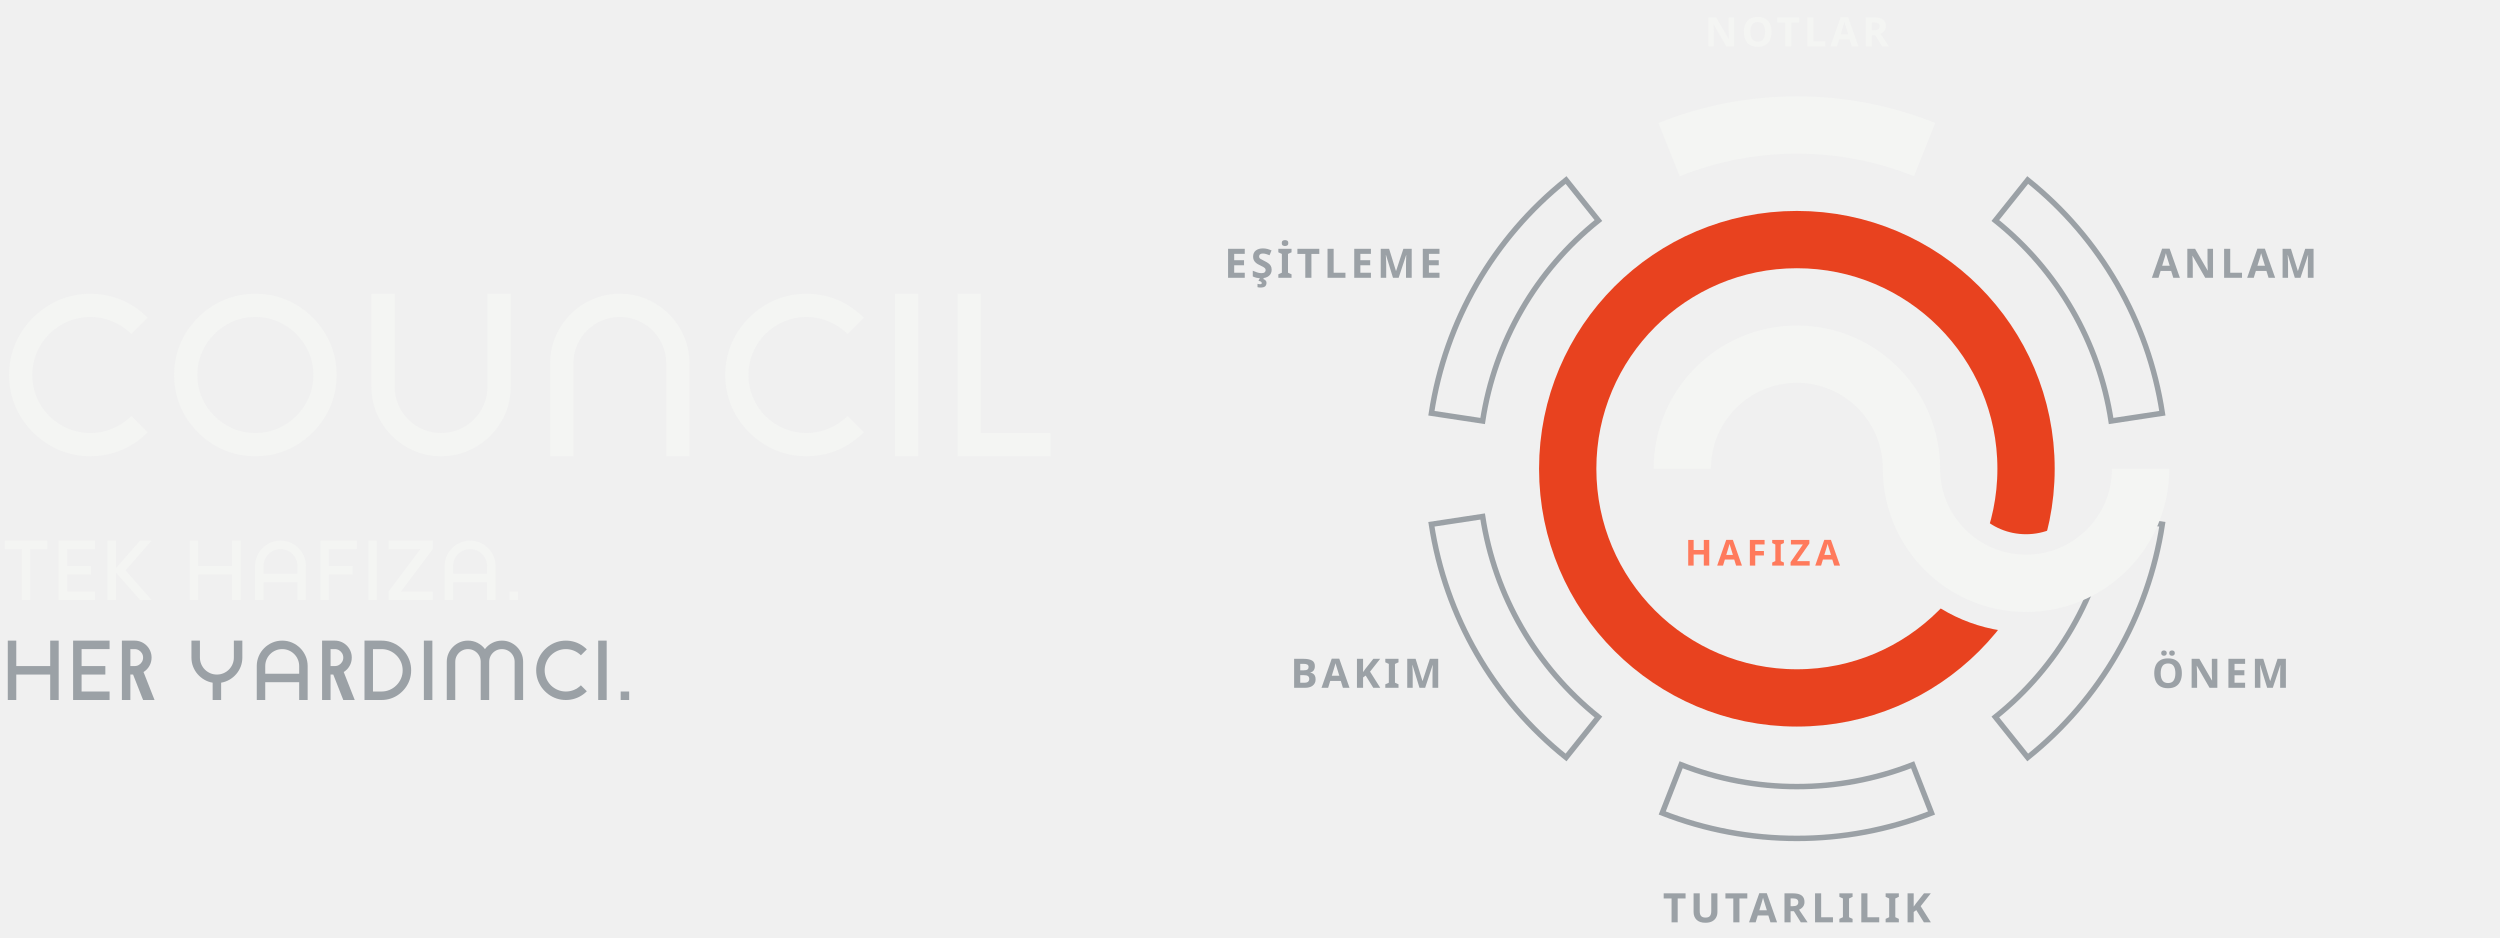
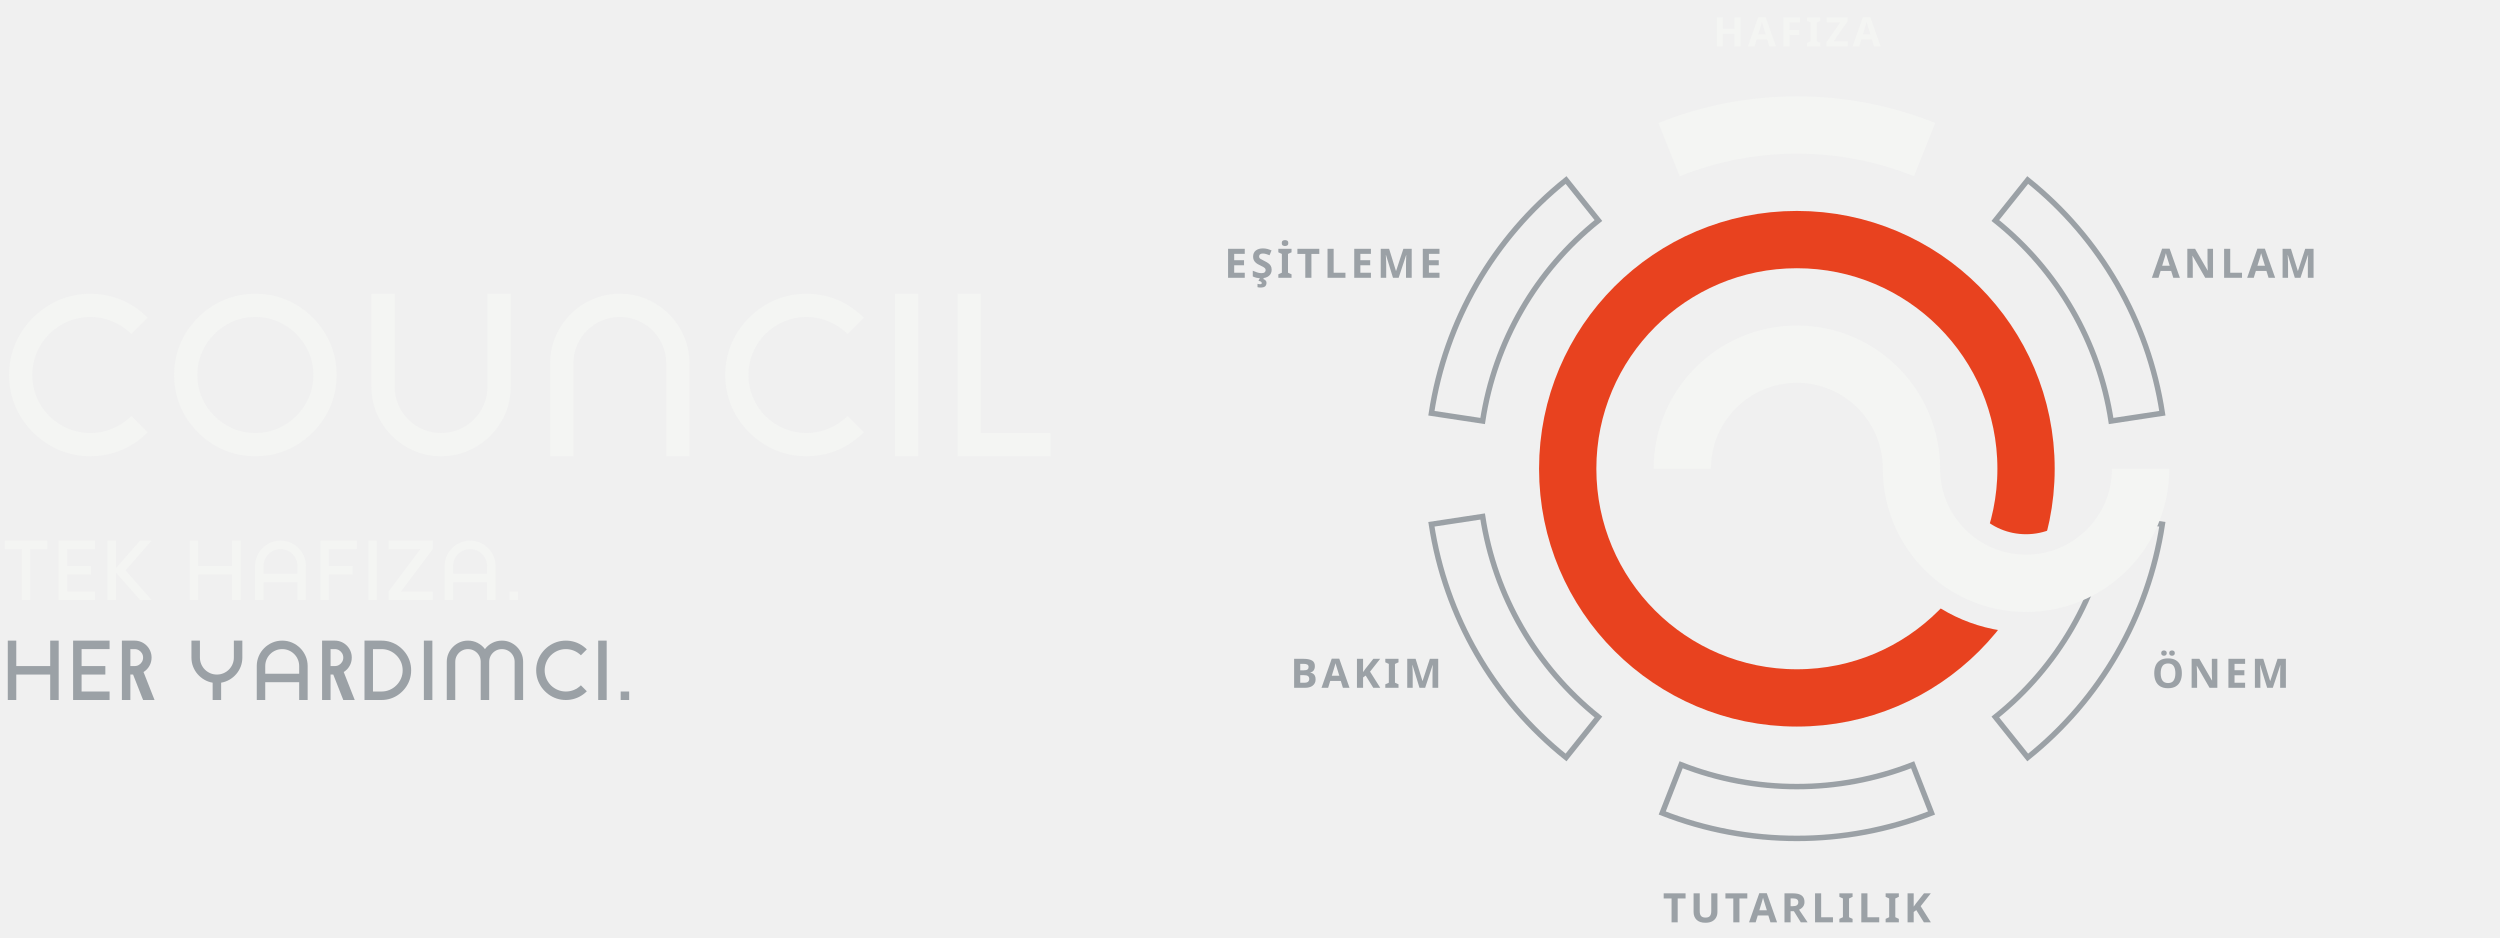
- <svg xmlns="http://www.w3.org/2000/svg" viewBox="0 0 1600 600" role="img" aria-label="COUNCIL: tek hafıza, her yardımcı. Hafızanın çevresinde altı sistem: notlar, anlam, önem, tutarlılık, bakım, eşitleme. Bugün ilki tamam.">
+ <svg xmlns="http://www.w3.org/2000/svg" viewBox="0 0 1600 600" role="img" aria-label="COUNCIL: tek hafıza, her yardımcı. Halkada altı temel özellik: hafıza, anlam, önem, tutarlılık, bakım, eşitleme. Bugün ilki, hafıza, tamam.">
  <g fill="#F4F5F3" transform="translate(0.0 292.0) scale(0.14857 -0.14857)">
    <path transform="translate(0 0)" d="M636 103Q595 62 545.5 37.0Q496 12 442.5 4.0Q389 -4 335.5 4.0Q282 12 232.5 37.0Q183 62 142 103Q101 144 76.0 193.5Q51 243 43.0 296.5Q35 350 43.0 403.5Q51 457 76.0 506.5Q101 556 142 597Q183 638 232.5 663.0Q282 688 335.5 696.0Q389 704 442.5 696.0Q496 688 545.5 663.0Q595 638 636 597L566 527Q529 563 483.5 581.5Q438 600 389.0 600.0Q340 600 294.5 581.5Q249 563 212 527Q176 490 157.5 444.5Q139 399 139.0 350.0Q139 301 157.5 255.5Q176 210 212 173Q249 137 294.5 118.5Q340 100 389.0 100.0Q438 100 483.5 118.5Q529 137 566 173Z" />
    <path transform="translate(715 0)" d="M735 350Q735 292 717.5 239.5Q700 187 667.5 143.5Q635 100 591.5 67.5Q548 35 495.5 17.5Q443 0 385 0Q327 0 274.5 17.5Q222 35 178.5 67.5Q135 100 102.5 143.5Q70 187 52.5 239.5Q35 292 35 350Q35 408 52.5 460.5Q70 513 102.5 556.5Q135 600 178.5 632.5Q222 665 274.5 682.5Q327 700 385 700Q443 700 495.5 682.5Q548 665 591.5 632.5Q635 600 667.5 556.5Q700 513 717.5 460.5Q735 408 735 350ZM635 350Q635 402 615.5 447.0Q596 492 561.5 526.5Q527 561 482.0 580.5Q437 600 385 600Q333 600 288.0 580.5Q243 561 208.5 526.5Q174 492 154.5 447.0Q135 402 135 350Q135 298 154.5 253.0Q174 208 208.5 173.5Q243 139 288.0 119.5Q333 100 385 100Q437 100 482.0 119.5Q527 139 561.5 173.5Q596 208 615.5 253.0Q635 298 635 350Z" />
    <path transform="translate(1545 0)" d="M55 300V700H155V300Q155 259 170.5 222.5Q186 186 213.5 158.5Q241 131 277.5 115.5Q314 100 355 100Q396 100 432.5 115.5Q469 131 496.5 158.5Q524 186 539.5 222.5Q555 259 555 300V700H655V300Q655 238 631.5 183.5Q608 129 567.0 88.0Q526 47 471.5 23.5Q417 0 355 0Q293 0 238.5 23.5Q184 47 143.0 88.0Q102 129 78.5 183.5Q55 238 55 300Z" />
    <path transform="translate(2315 0)" d="M55 0V400Q55 462 78.5 516.5Q102 571 143.0 612.0Q184 653 238.5 676.5Q293 700 355 700Q417 700 471.5 676.5Q526 653 567.0 612.0Q608 571 631.5 516.5Q655 462 655 400V0H555V400Q555 441 539.5 477.5Q524 514 496.5 541.5Q469 569 432.5 584.5Q396 600 355 600Q314 600 277.5 584.5Q241 569 213.5 541.5Q186 514 170.5 477.5Q155 441 155 400V0Z" />
    <path transform="translate(3085 0)" d="M636 103Q595 62 545.5 37.0Q496 12 442.5 4.0Q389 -4 335.5 4.0Q282 12 232.5 37.0Q183 62 142 103Q101 144 76.0 193.5Q51 243 43.0 296.5Q35 350 43.0 403.5Q51 457 76.0 506.5Q101 556 142 597Q183 638 232.5 663.0Q282 688 335.5 696.0Q389 704 442.5 696.0Q496 688 545.5 663.0Q595 638 636 597L566 527Q529 563 483.5 581.5Q438 600 389.0 600.0Q340 600 294.5 581.5Q249 563 212 527Q176 490 157.5 444.5Q139 399 139.0 350.0Q139 301 157.5 255.5Q176 210 212 173Q249 137 294.5 118.5Q340 100 389.0 100.0Q438 100 483.5 118.5Q529 137 566 173Z" />
    <path transform="translate(3800 0)" d="M55 0V700H155V0Z" />
    <path transform="translate(4070 0)" d="M55 0V700H155V100H455V0Z" />
  </g>
  <g fill="#F4F5F3" transform="translate(2.0 384.0) scale(0.05429 -0.05429)">
    <path transform="translate(0 0)" d="M20 600V700H520V600H320V0H220V600Z" />
    <path transform="translate(600 0)" d="M55 0V700H485V600H155V400H435V300H155V100H485V0Z" />
    <path transform="translate(1175 0)" d="M55 0V700H155V376L440 700H575L268 350L575 0H440L155 324V0Z" />
    <path transform="translate(2145 0)" d="M55 0V700H155V400H555V700H655V0H555V300H155V0Z" />
    <path transform="translate(2915 0)" d="M55 0V400Q55 462 78.5 516.5Q102 571 143.0 612.0Q184 653 238.5 676.5Q293 700 355 700Q417 700 471.5 676.5Q526 653 567.0 612.0Q608 571 631.5 516.5Q655 462 655 400V0H555V210H155V0ZM155 310H555V400Q555 441 539.5 477.5Q524 514 496.5 541.5Q469 569 432.5 584.5Q396 600 355 600Q314 600 277.5 584.5Q241 569 213.5 541.5Q186 514 170.5 477.5Q155 441 155 400Z" />
    <path transform="translate(3685 0)" d="M55 0V700H485V600H155V400H435V300H155V0Z" />
    <path transform="translate(4250 0)" d="M55 0V700H155V0Z" />
    <path transform="translate(4520 0)" d="M25 600V700H545V600L170 100H545V0H25V100L400 600Z" />
    <path transform="translate(5150 0)" d="M55 0V400Q55 462 78.5 516.5Q102 571 143.0 612.0Q184 653 238.5 676.5Q293 700 355 700Q417 700 471.5 676.5Q526 653 567.0 612.0Q608 571 631.5 516.5Q655 462 655 400V0H555V210H155V0ZM155 310H555V400Q555 441 539.5 477.5Q524 514 496.5 541.5Q469 569 432.5 584.5Q396 600 355 600Q314 600 277.5 584.5Q241 569 213.5 541.5Q186 514 170.5 477.5Q155 441 155 400Z" />
    <path transform="translate(5920 0)" d="M50 0V100H150V0Z" />
  </g>
  <g fill="#9BA1A6" transform="translate(2.0 448.0) scale(0.05429 -0.05429)">
    <path transform="translate(0 0)" d="M55 0V700H155V400H555V700H655V0H555V300H155V0Z" />
    <path transform="translate(770 0)" d="M55 0V700H485V600H155V400H435V300H155V100H485V0Z" />
    <path transform="translate(1345 0)" d="M55 0V700H205Q246 700 282.5 684.5Q319 669 346.5 641.5Q374 614 389.5 577.5Q405 541 405 500Q405 446 379.0 401.0Q353 356 310 330L440 0H305L187 300H155V0ZM155 400H205Q233 400 255.5 413.5Q278 427 291.5 449.5Q305 472 305 500Q305 528 291.5 550.5Q278 573 255.5 586.5Q233 600 205 600H155Z" />
    <path transform="translate(2165 0)" d="M55 500V700H155V500Q155 459 170.5 422.5Q186 386 213.5 358.5Q241 331 277.5 315.5Q314 300 355 300Q396 300 432.5 315.5Q469 331 496.5 358.5Q524 386 539.5 422.5Q555 459 555 500V700H655V500Q655 444 636.0 394.5Q617 345 583.0 305.5Q549 266 503.5 239.5Q458 213 405 204V0H305V204Q252 213 206.5 239.5Q161 266 127.0 305.5Q93 345 74.0 394.5Q55 444 55 500Z" />
    <path transform="translate(2935 0)" d="M55 0V400Q55 462 78.5 516.5Q102 571 143.0 612.0Q184 653 238.5 676.5Q293 700 355 700Q417 700 471.5 676.5Q526 653 567.0 612.0Q608 571 631.5 516.5Q655 462 655 400V0H555V210H155V0ZM155 310H555V400Q555 441 539.5 477.5Q524 514 496.5 541.5Q469 569 432.5 584.5Q396 600 355 600Q314 600 277.5 584.5Q241 569 213.5 541.5Q186 514 170.5 477.5Q155 441 155 400Z" />
    <path transform="translate(3705 0)" d="M55 0V700H205Q246 700 282.5 684.5Q319 669 346.5 641.5Q374 614 389.5 577.5Q405 541 405 500Q405 446 379.0 401.0Q353 356 310 330L440 0H305L187 300H155V0ZM155 400H205Q233 400 255.5 413.5Q278 427 291.5 449.5Q305 472 305 500Q305 528 291.5 550.5Q278 573 255.5 586.5Q233 600 205 600H155Z" />
    <path transform="translate(4205 0)" d="M55 0V700H255Q313 700 365.5 682.5Q418 665 461.5 632.5Q505 600 537.5 556.5Q570 513 587.5 460.5Q605 408 605 350Q605 292 587.5 239.5Q570 187 537.5 143.5Q505 100 461.5 67.5Q418 35 365.5 17.5Q313 0 255 0ZM155 600V100H255Q307 100 352.0 119.5Q397 139 431.5 173.5Q466 208 485.5 253.0Q505 298 505 350Q505 402 485.5 447.0Q466 492 431.5 526.5Q397 561 352.0 580.5Q307 600 255 600Z" />
    <path transform="translate(4905 0)" d="M55 0V700H155V0Z" />
    <path transform="translate(5175 0)" d="M55 0V450Q55 502 74.5 547.0Q94 592 128.5 626.5Q163 661 208.0 680.5Q253 700 305 700Q366 700 418.5 673.0Q471 646 505 600Q539 646 591.5 673.0Q644 700 705 700Q757 700 802.0 680.5Q847 661 881.5 626.5Q916 592 935.5 547.0Q955 502 955 450V0H855V450Q855 491 835.0 525.5Q815 560 780.5 580.0Q746 600 705 600Q664 600 629.5 580.0Q595 560 575.0 525.5Q555 491 555 450V0H455V450Q455 491 435.0 525.5Q415 560 380.5 580.0Q346 600 305 600Q264 600 229.5 580.0Q195 560 175.0 525.5Q155 491 155 450V0Z" />
    <path transform="translate(6245 0)" d="M636 103Q595 62 545.5 37.0Q496 12 442.5 4.0Q389 -4 335.5 4.0Q282 12 232.5 37.0Q183 62 142 103Q101 144 76.0 193.5Q51 243 43.0 296.5Q35 350 43.0 403.5Q51 457 76.0 506.5Q101 556 142 597Q183 638 232.5 663.0Q282 688 335.5 696.0Q389 704 442.5 696.0Q496 688 545.5 663.0Q595 638 636 597L566 527Q529 563 483.5 581.5Q438 600 389.0 600.0Q340 600 294.5 581.5Q249 563 212 527Q176 490 157.5 444.5Q139 399 139.0 350.0Q139 301 157.5 255.5Q176 210 212 173Q249 137 294.5 118.5Q340 100 389.0 100.0Q438 100 483.5 118.5Q529 137 566 173Z" />
    <path transform="translate(6960 0)" d="M55 0V700H155V0Z" />
    <path transform="translate(7230 0)" d="M50 0V100H150V0Z" />
  </g>
  <path d="M1061.43 78.73A238.33 238.33 0 0 1 1238.57 78.73L1224.94 112.77A201.67 201.67 0 0 0 1075.06 112.77Z" fill="#F4F5F3" />
-   <text x="1150.0" y="29.7" font-family="-apple-system,BlinkMacSystemFont,'Segoe UI','Noto Sans',Helvetica,Arial,sans-serif" font-size="26" font-weight="700" letter-spacing="2.4" text-anchor="middle" fill="#F4F5F3">NOTLAR</text>
+   <text x="1150.0" y="29.7" font-family="-apple-system,BlinkMacSystemFont,'Segoe UI','Noto Sans',Helvetica,Arial,sans-serif" font-size="26" font-weight="700" letter-spacing="2.4" text-anchor="middle" fill="#F4F5F3">HAFIZA</text>
  <path d="M1297.73 115.21A236.58 236.58 0 0 1 1383.90 264.46L1351.11 269.44A203.42 203.42 0 0 0 1277.02 141.12Z" fill="none" stroke="#9BA1A6" stroke-width="3.5" />
  <text x="1377.2" y="177.8" font-family="-apple-system,BlinkMacSystemFont,'Segoe UI','Noto Sans',Helvetica,Arial,sans-serif" font-size="26" font-weight="600" letter-spacing="2.4" text-anchor="start" fill="#9BA1A6">ANLAM</text>
  <path d="M1383.90 335.54A236.58 236.58 0 0 1 1297.73 484.79L1277.02 458.88A203.42 203.42 0 0 0 1351.11 330.56Z" fill="none" stroke="#9BA1A6" stroke-width="3.5" />
  <text x="1377.2" y="440.2" font-family="-apple-system,BlinkMacSystemFont,'Segoe UI','Noto Sans',Helvetica,Arial,sans-serif" font-size="26" font-weight="600" letter-spacing="2.4" text-anchor="start" fill="#9BA1A6">ÖNEM</text>
  <path d="M1236.17 520.33A236.58 236.58 0 0 1 1063.83 520.33L1075.91 489.45A203.42 203.42 0 0 0 1224.09 489.45Z" fill="none" stroke="#9BA1A6" stroke-width="3.5" />
  <text x="1150.0" y="590.3" font-family="-apple-system,BlinkMacSystemFont,'Segoe UI','Noto Sans',Helvetica,Arial,sans-serif" font-size="26" font-weight="600" letter-spacing="2.4" text-anchor="middle" fill="#9BA1A6">TUTARLILIK</text>
  <path d="M1002.27 484.79A236.58 236.58 0 0 1 916.10 335.54L948.89 330.56A203.42 203.42 0 0 0 1022.98 458.88Z" fill="none" stroke="#9BA1A6" stroke-width="3.5" />
  <text x="922.8" y="440.2" font-family="-apple-system,BlinkMacSystemFont,'Segoe UI','Noto Sans',Helvetica,Arial,sans-serif" font-size="26" font-weight="600" letter-spacing="2.4" text-anchor="end" fill="#9BA1A6">BAKIM</text>
  <path d="M916.10 264.46A236.58 236.58 0 0 1 1002.27 115.21L1022.98 141.12A203.42 203.42 0 0 0 948.89 269.44Z" fill="none" stroke="#9BA1A6" stroke-width="3.5" />
  <text x="922.8" y="177.8" font-family="-apple-system,BlinkMacSystemFont,'Segoe UI','Noto Sans',Helvetica,Arial,sans-serif" font-size="26" font-weight="600" letter-spacing="2.4" text-anchor="end" fill="#9BA1A6">EŞİTLEME</text>
  <defs>
    <mask id="kesik" maskUnits="userSpaceOnUse" x="890" y="40" width="520" height="520">
      <rect x="890" y="40" width="520" height="520" fill="#fff" />
      <path transform="translate(1150 300) scale(1.30952)" d="M-56 0A56 56 0 0 1 56 0A56 56 0 0 0 168 0" fill="none" stroke="#000" stroke-width="48" />
    </mask>
  </defs>
  <circle cx="1150" cy="300" r="146.67" fill="none" stroke="#E8421F" stroke-width="36.67" mask="url(#kesik)" />
  <path transform="translate(1150 300) scale(1.30952)" d="M-56 0A56 56 0 0 1 56 0A56 56 0 0 0 168 0" fill="none" stroke="#F4F5F3" stroke-width="28" />
-   <text x="1128.0" y="362.0" font-family="-apple-system,BlinkMacSystemFont,'Segoe UI','Noto Sans',Helvetica,Arial,sans-serif" font-size="23" font-weight="700" letter-spacing="3" text-anchor="middle" fill="#FF7A5C">HAFIZA</text>
</svg>
